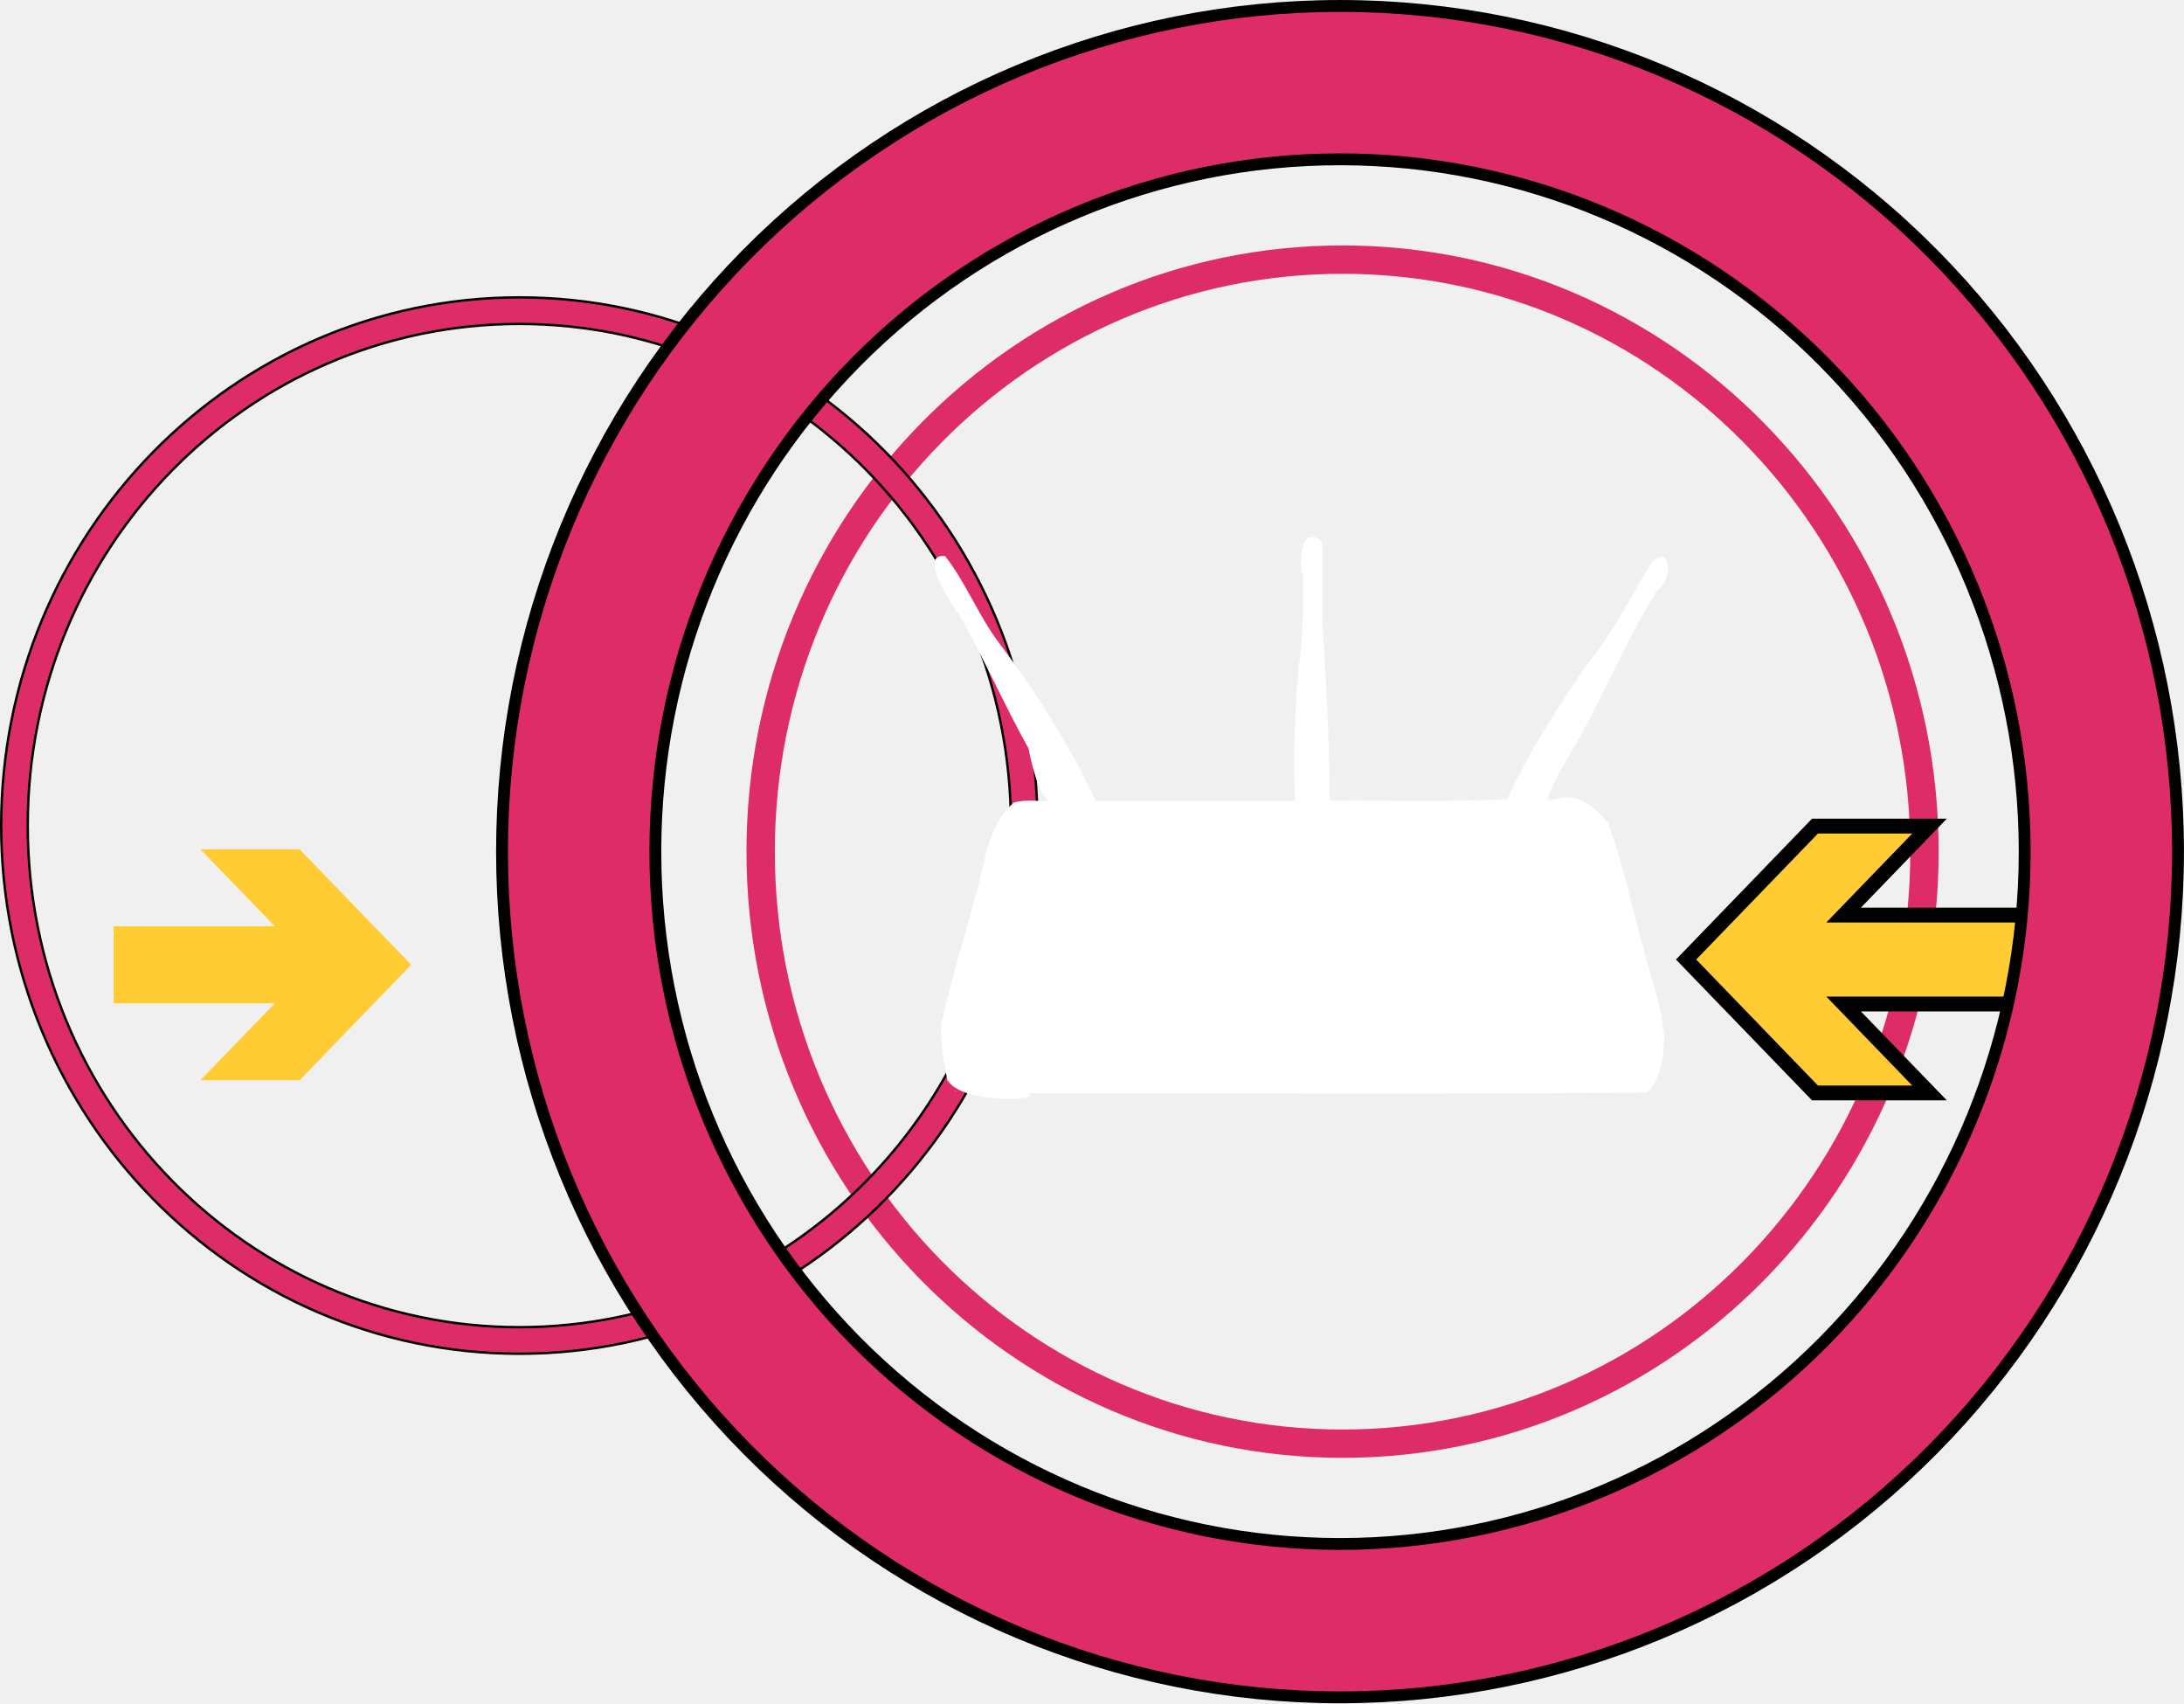
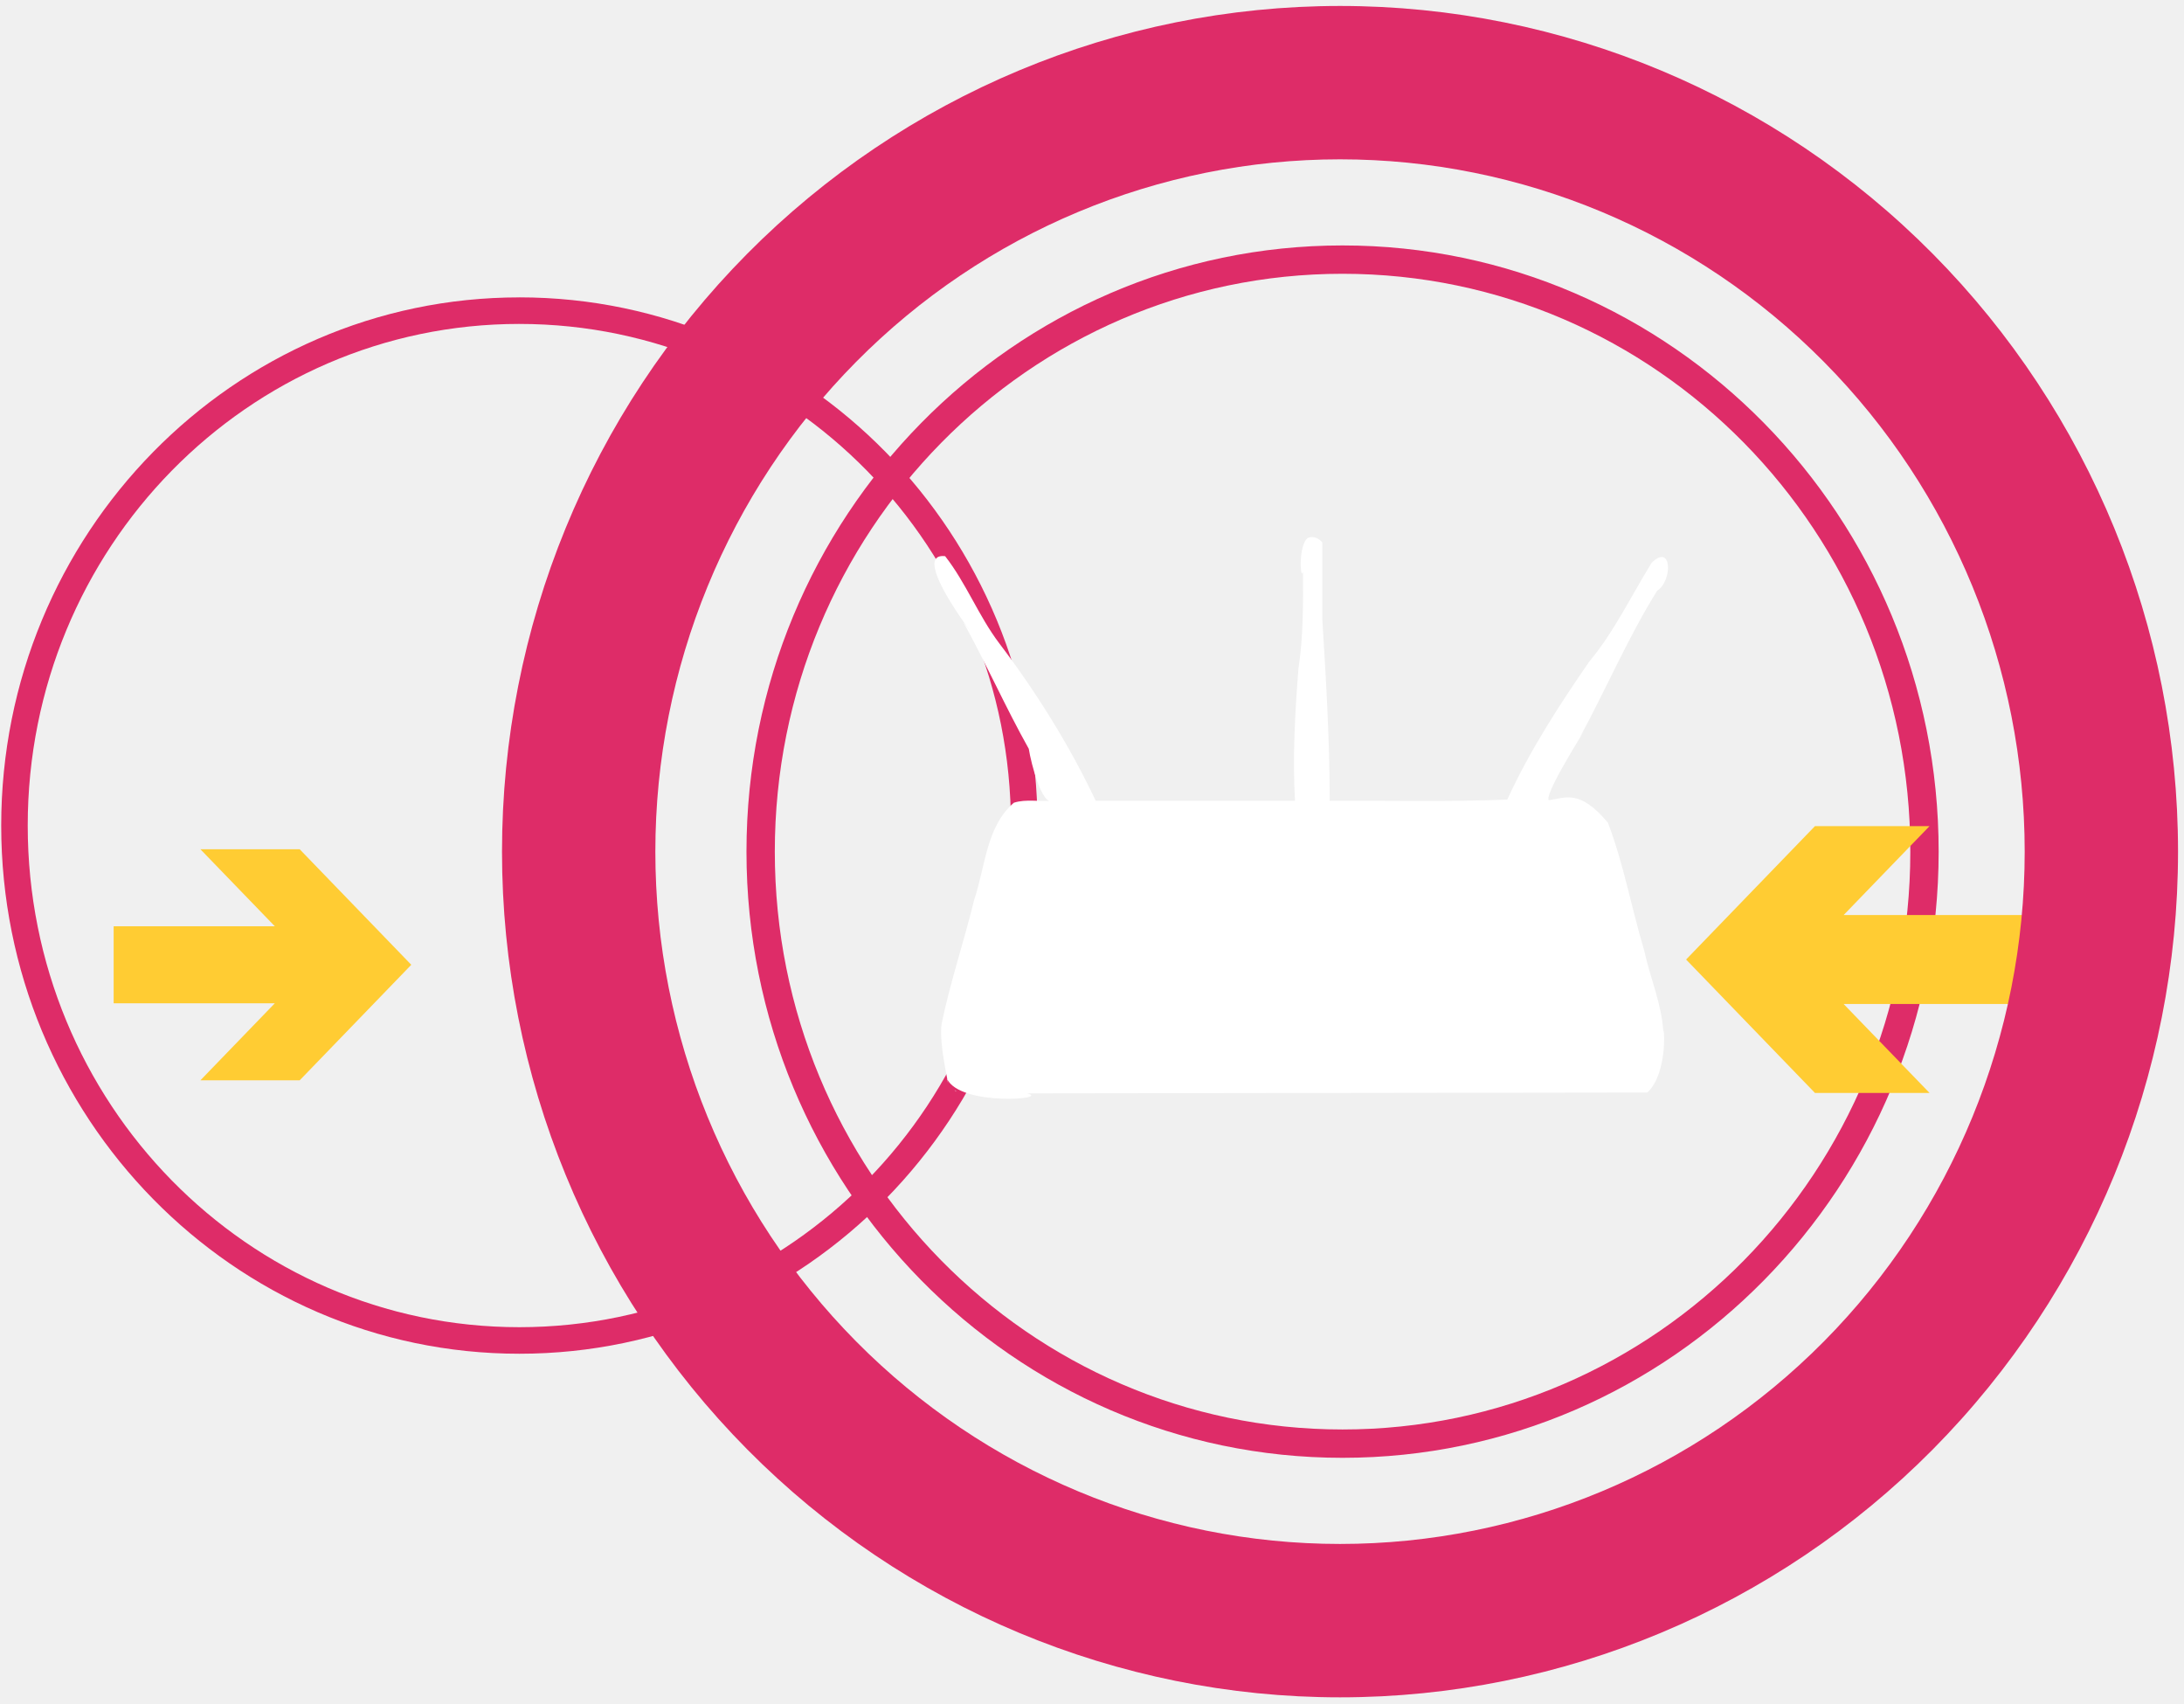
- <svg xmlns="http://www.w3.org/2000/svg" width="180.37mm" height="140.63mm" version="1.1" viewBox="0 0 180.373 140.629">
-   <path d="m110.88 20.263c-27.186 0-49.23 22.433-49.23 50.051s22.044 50.051 49.23 50.051 49.23-22.433 49.23-50.051-22.044-50.051-49.23-50.051zm0 2.341c25.899 0 46.889 21.336 46.889 47.711s-20.99 47.711-46.889 47.711-46.889-21.337-46.889-47.711 20.99-47.711 46.889-47.711z" color="#000000" color-rendering="auto" fill="#de2c68" image-rendering="auto" shape-rendering="auto" solid-color="#000000" style="isolation:auto;mix-blend-mode:normal;text-decoration-color:#000000;text-decoration-line:none;text-decoration-style:solid;text-indent:0;text-transform:none;white-space:normal" />
-   <polygon transform="matrix(1.1827 0 0 1.224 63.559 18.022)" points="81 59 75 53 88 53 88 47 75 47 81 41 73 41 64 50 73 59" fill="#fc3" stroke="#000" />
-   <path d="m42.893 24.552c-23.633 0-42.794 19.549-42.794 43.609s19.161 43.609 42.794 43.609 42.794-19.548 42.794-43.609c0-24.06-19.161-43.609-42.794-43.609zm0 2.192c22.425 0 40.601 18.519 40.601 41.417s-18.176 41.417-40.601 41.417-40.602-18.518-40.602-41.417c0-22.898 18.177-41.417 40.602-41.417z" color="#000000" color-rendering="auto" fill="#de2c68" image-rendering="auto" shape-rendering="auto" solid-color="#000000" stroke="#000" stroke-width=".199" style="isolation:auto;mix-blend-mode:normal;text-decoration-color:#000000;text-decoration-line:none;text-decoration-style:solid;text-indent:0;text-transform:none;white-space:normal" />
-   <path d="m110.67 0.489c-18.369 0-35.988 7.374-48.96 20.473-12.972 13.099-20.249 30.852-20.249 49.352s7.277 36.253 20.249 49.352c12.972 13.099 30.59 20.473 48.96 20.473 18.369 0 35.988-7.374 48.96-20.473 12.972-13.099 20.249-30.852 20.249-49.352s-7.277-36.253-20.249-49.352c-12.972-13.099-30.59-20.473-48.96-20.473zm0 12.663c14.983 0 29.35 6.005 39.962 16.721 10.612 10.716 16.584 25.263 16.584 40.442s-5.972 29.725-16.584 40.441c-10.612 10.716-24.979 16.721-39.962 16.721s-29.35-6.005-39.962-16.721c-10.612-10.716-16.584-25.262-16.584-40.441s5.972-29.726 16.584-40.442 24.979-16.721 39.962-16.721z" color="#000000" color-rendering="auto" fill="#de2c68" image-rendering="auto" shape-rendering="auto" solid-color="#000000" stroke="#000" stroke-width=".979" style="isolation:auto;mix-blend-mode:normal;text-decoration-color:#000000;text-decoration-line:none;text-decoration-style:solid;text-indent:0;text-transform:none;white-space:normal" />
-   <polygon transform="matrix(-1.0238 0 0 1.0596 99.481 26.675)" points="81 41 73 41 64 50 73 59 81 59 75 53 88 53 88 47 75 47" fill="#fc3" />
-   <g transform="matrix(.0049944 0 0 -.0049944 75.436 92.18)" fill="#fff">
-     <path d="m6525 9566c-167.54-119.19-121.86-736.67-81.799-557.38 3.372-541.13 5.206-1079.7-76.144-1613.7-55.537-723.1-97.828-1449.9-56.057-2174.9h-3296c-436.23 922.53-987.48 1800.2-1599 2608-337.18 446.78-547.99 998.48-890.92 1435.3-727.25 82.34 1072.1-2067.1 302.02-1092.7 379.5-685.79 696.04-1405.5 1079.2-2091.7 38.889-245.89 221.57-957.79 399.99-857.98-213.54-21.157-444.72 32.077-647.25-33.924-461.33-399.51-469.67-1061.1-655.98-1605-166.9-684.54-395.84-1361-538.02-2048.2-58.173-342.61 177.83-1264.9 87.125-907.33 214.76-465.88 1744.3-337.72 1322.4-244.25 3420.4 4.335 6841.7-20.288 10261 13.755 343.27 314.85 278.6 1134.4 264 1007.5-25.186 455.53-218.54 890.16-314.44 1335.9-210.24 701.88-340.13 1433.3-600.5 2116.9-478.26 574.37-717 401.56-981.33 374.11-75.514 139.2 864.95 1569.3 516.39 1039.5 439.09 803.99 793.66 1646.5 1278.4 2425 256.41 161.86 249.01 795.1-90.84 462.39-339.99-550.28-619.44-1139.9-1034-1637.2-501.81-727.09-984.38-1473.4-1353.7-2278-977.54-42.058-1958.1-14.55-2937-22 0.371 1005.6-61.344 2012.7-122.61 3012.3-0.699 419.9-0.272 839.79-0.391 1259.7-56.019 67.646-148.52 111.35-235 74zm-5824-9143c38.722-45.687-66.719 52.351 0 0z" fill="#fff" />
+ <svg xmlns="http://www.w3.org/2000/svg" width="681.713" height="531.515" viewBox="0 0 180.373 140.629">
+   <path d="M110.88 20.263c-27.186 0-49.23 22.433-49.23 50.05s22.044 50.05 49.23 50.05 49.23-22.433 49.23-50.05-22.044-50.05-49.23-50.05zm0 2.34c25.9 0 46.89 21.336 46.89 47.71s-21 47.71-46.89 47.71-46.89-21.337-46.89-47.71 21-47.71 46.89-47.71z" fill="#de2c68" />
+   <path fill="#fc3" d="M159.358 90.238l-7.096-7.344h15.375V75.55h-15.375l7.096-7.344h-9.462l-10.644 11.016 10.644 11.016z" />
+   <g fill="#de2c68">
+     <path d="M42.893 24.552C19.26 24.552.1 44.1.1 68.16s19.16 43.61 42.794 43.61 42.794-19.548 42.794-43.61-19.16-43.61-42.794-43.61zm0 2.192c22.425 0 40.6 18.52 40.6 41.417s-18.176 41.417-40.6 41.417S2.29 91.06 2.29 68.16s18.177-41.417 40.602-41.417z" />
+     <path d="M110.67.49C92.3.49 74.682 7.864 61.7 20.962S41.46 51.814 41.46 70.314s7.277 36.253 20.25 49.352 30.6 20.473 48.96 20.473 35.988-7.374 48.96-20.473 20.25-30.852 20.25-49.352-7.277-36.253-20.25-49.352S129.04.49 110.67.49zm0 12.663c14.983 0 29.35 6.005 39.962 16.72s16.584 25.263 16.584 40.442-5.972 29.725-16.584 40.44-24.98 16.72-39.962 16.72-29.35-6.005-39.962-16.72-16.584-25.262-16.584-40.44 5.972-29.726 16.584-40.442 24.98-16.72 39.962-16.72z" />
  </g>
+   <path fill="#fc3" d="M16.553 70.12h8.2l9.214 9.536-9.214 9.536h-8.2l6.143-6.358H9.387v-6.358h13.31z" />
+   <path d="M108.022 44.407c-.837.595-.61 3.68-.41 2.784.017 2.702.026 5.392-.38 8.06-.277 3.61-.49 7.24-.28 10.86h-16.46c-2.18-4.607-4.93-9-7.985-13.024-1.684-2.23-2.737-4.986-4.45-7.168-3.632-.41 5.354 10.323 1.508 5.457 1.895 3.425 3.476 7.02 5.4 10.446.194 1.228 1.107 4.783 1.998 4.285-1.066.106-2.22-.16-3.232.17-2.304 1.995-2.346 5.3-3.276 8.015-.833 3.42-1.977 6.797-2.687 10.23-.29 1.71.888 6.317.435 4.53 1.073 2.327 8.71 1.687 6.604 1.22l51.243-.07c1.714-1.572 1.39-5.665 1.318-5.03-.126-2.275-1.09-4.445-1.57-6.67-1.05-3.505-1.7-7.158-3-10.572-2.388-2.868-3.58-2.005-4.9-1.868-.377-.695 4.32-7.837 2.58-5.19 2.193-4.015 3.964-8.223 6.384-12.1 1.28-.808 1.244-3.97-.454-2.31-1.698 2.748-3.093 5.693-5.164 8.176-2.506 3.63-4.916 7.358-6.76 11.376-4.882.2-9.78.073-14.667.1.002-5.022-.306-10.05-.612-15.043l-.002-6.29c-.28-.338-.742-.556-1.174-.37zm-29.085 45.66c.193.228-.333-.26 0 0z" fill="#fff" />
</svg>
